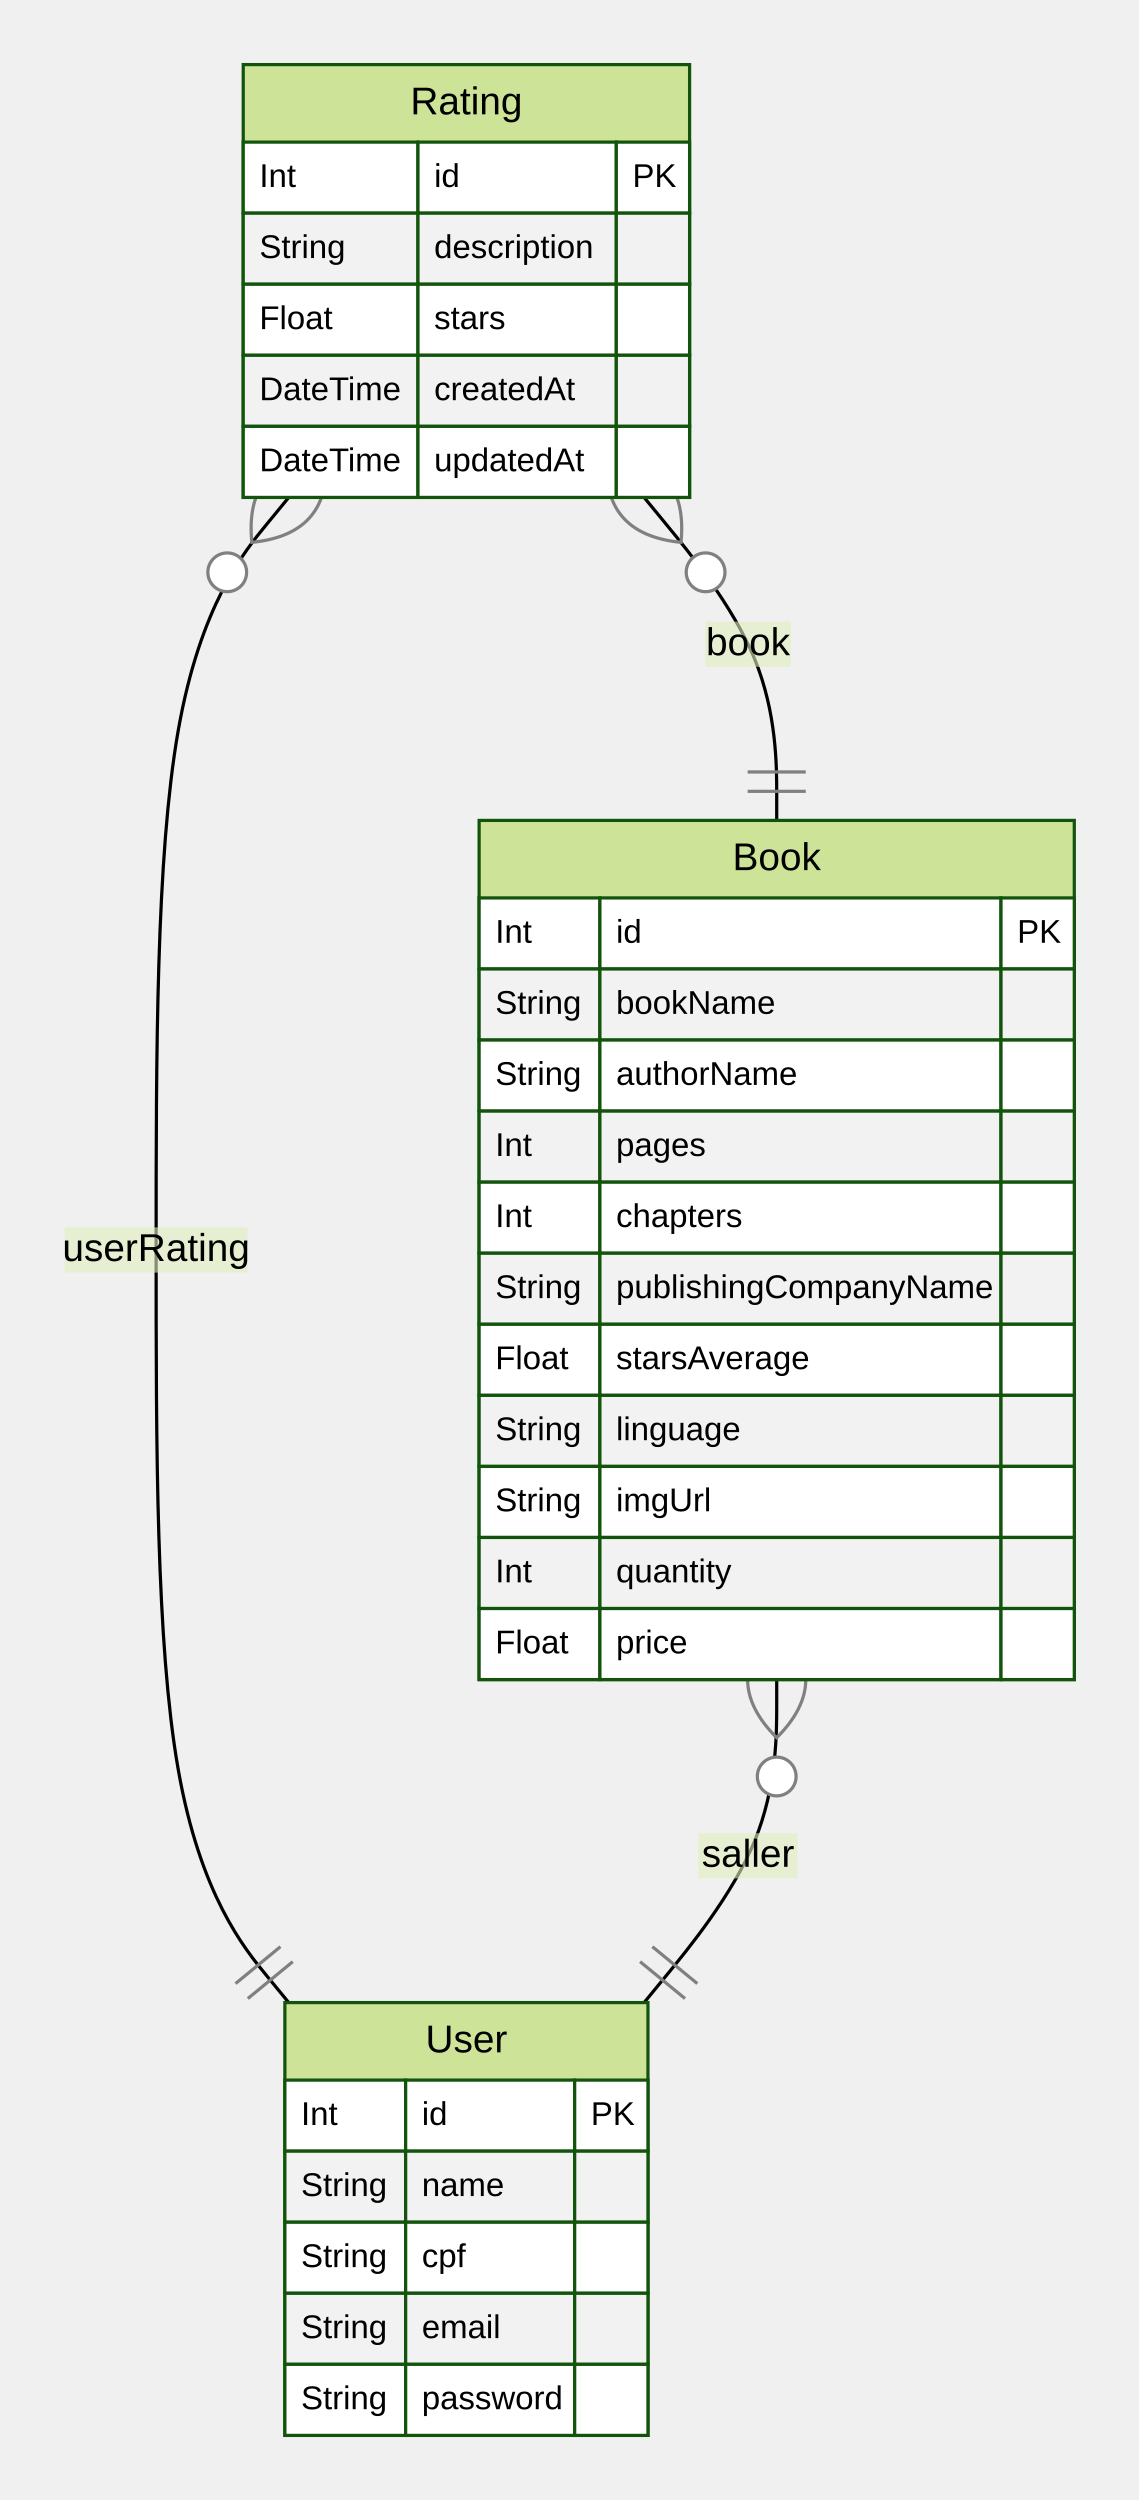
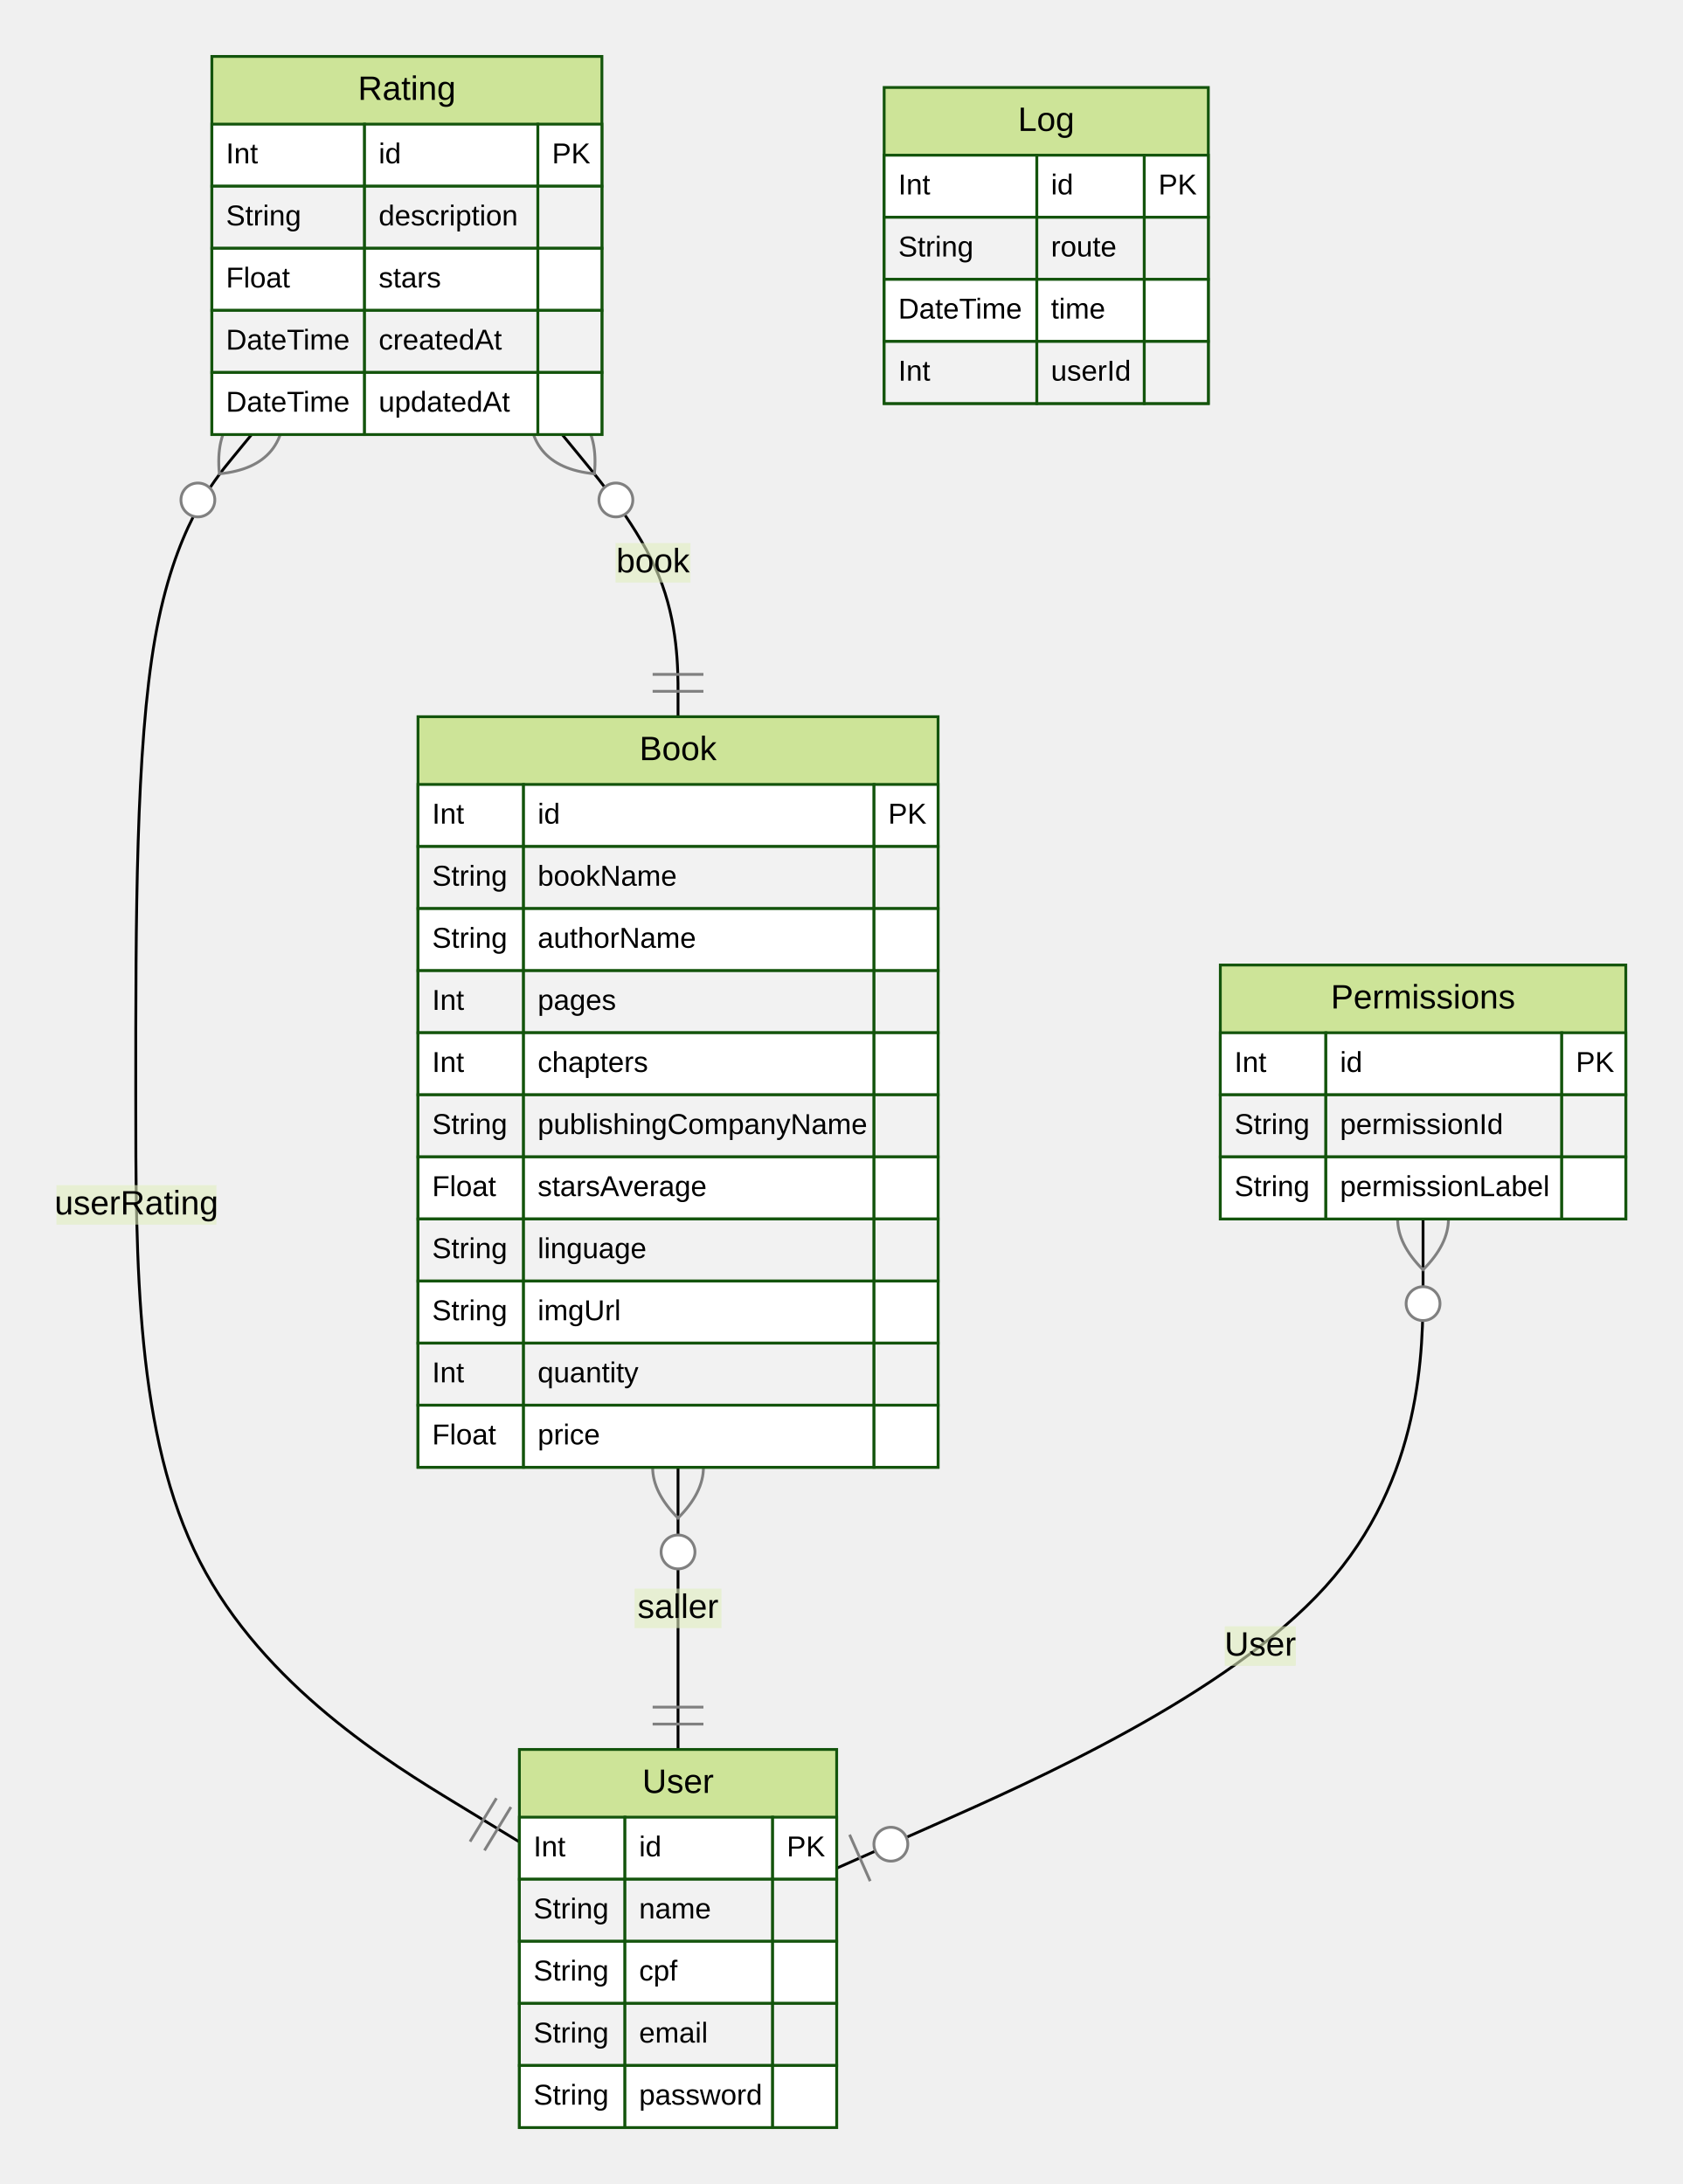
- <svg xmlns="http://www.w3.org/2000/svg" aria-labelledby="chart-title-mermaid-0 chart-desc-mermaid-0" role="img" viewBox="-55.307 0 352.6 774" style="max-width: 352.6px; background-color: white;" width="100%" id="mermaid-0">
+ <svg xmlns="http://www.w3.org/2000/svg" aria-labelledby="chart-title-mermaid-0 chart-desc-mermaid-0" role="img" viewBox="-55.067 0 596.022 774" style="max-width: 596.022px; background-color: white;" width="100%" id="mermaid-0">
  <style>#mermaid-0 {font-family:"trebuchet ms",verdana,arial,sans-serif;font-size:16px;fill:#000000;}#mermaid-0 .error-icon{fill:#552222;}#mermaid-0 .error-text{fill:#552222;stroke:#552222;}#mermaid-0 .edge-thickness-normal{stroke-width:2px;}#mermaid-0 .edge-thickness-thick{stroke-width:3.5px;}#mermaid-0 .edge-pattern-solid{stroke-dasharray:0;}#mermaid-0 .edge-pattern-dashed{stroke-dasharray:3;}#mermaid-0 .edge-pattern-dotted{stroke-dasharray:2;}#mermaid-0 .marker{fill:#000000;stroke:#000000;}#mermaid-0 .marker.cross{stroke:#000000;}#mermaid-0 svg{font-family:"trebuchet ms",verdana,arial,sans-serif;font-size:16px;}#mermaid-0 .entityBox{fill:#cde498;stroke:#13540c;}#mermaid-0 .attributeBoxOdd{fill:#ffffff;stroke:#13540c;}#mermaid-0 .attributeBoxEven{fill:#f2f2f2;stroke:#13540c;}#mermaid-0 .relationshipLabelBox{fill:hsl(78.158, 58.462%, 84.51%);opacity:0.7;background-color:hsl(78.158, 58.462%, 84.51%);}#mermaid-0 .relationshipLabelBox rect{opacity:0.5;}#mermaid-0 .relationshipLine{stroke:#000000;}#mermaid-0 :root{--mermaid-font-family:"trebuchet ms",verdana,arial,sans-serif;}</style>
  <g />
  <defs>
    <marker orient="auto" markerHeight="18" markerWidth="18" refY="9" refX="0" id="ONLY_ONE_START">
      <path d="M9,0 L9,18 M15,0 L15,18" fill="none" stroke="gray" />
    </marker>
  </defs>
  <defs>
    <marker orient="auto" markerHeight="18" markerWidth="18" refY="9" refX="18" id="ONLY_ONE_END">
      <path d="M3,0 L3,18 M9,0 L9,18" fill="none" stroke="gray" />
    </marker>
  </defs>
  <defs>
    <marker orient="auto" markerHeight="18" markerWidth="30" refY="9" refX="0" id="ZERO_OR_ONE_START">
      <circle r="6" cy="9" cx="21" fill="white" stroke="gray" />
      <path d="M9,0 L9,18" fill="none" stroke="gray" />
    </marker>
  </defs>
  <defs>
    <marker orient="auto" markerHeight="18" markerWidth="30" refY="9" refX="30" id="ZERO_OR_ONE_END">
      <circle r="6" cy="9" cx="9" fill="white" stroke="gray" />
      <path d="M21,0 L21,18" fill="none" stroke="gray" />
    </marker>
  </defs>
  <defs>
    <marker orient="auto" markerHeight="36" markerWidth="45" refY="18" refX="18" id="ONE_OR_MORE_START">
      <path d="M0,18 Q 18,0 36,18 Q 18,36 0,18 M42,9 L42,27" fill="none" stroke="gray" />
    </marker>
  </defs>
  <defs>
    <marker orient="auto" markerHeight="36" markerWidth="45" refY="18" refX="27" id="ONE_OR_MORE_END">
      <path d="M3,9 L3,27 M9,18 Q27,0 45,18 Q27,36 9,18" fill="none" stroke="gray" />
    </marker>
  </defs>
  <defs>
    <marker orient="auto" markerHeight="36" markerWidth="57" refY="18" refX="18" id="ZERO_OR_MORE_START">
      <circle r="6" cy="18" cx="48" fill="white" stroke="gray" />
      <path d="M0,18 Q18,0 36,18 Q18,36 0,18" fill="none" stroke="gray" />
    </marker>
  </defs>
  <defs>
    <marker orient="auto" markerHeight="36" markerWidth="57" refY="18" refX="39" id="ZERO_OR_MORE_END">
      <circle r="6" cy="18" cx="9" fill="white" stroke="gray" />
      <path d="M21,18 Q39,0 57,18 Q39,36 21,18" fill="none" stroke="gray" />
    </marker>
  </defs>
  <path marker-start="url(#ZERO_OR_MORE_START)" marker-end="url(#ONLY_ONE_END)" fill="none" stroke="gray" d="M144.107,154L150.95,162.333C157.792,170.667,171.477,187.333,178.319,204C185.161,220.667,185.161,237.333,185.161,245.667L185.161,254" class="er relationshipLine" />
-   <path marker-start="url(#ZERO_OR_MORE_START)" marker-end="url(#ONLY_ONE_END)" fill="none" stroke="gray" d="M34.083,154L27.241,162.333C20.398,170.667,6.714,187.333,-0.129,226.167C-6.971,265,-6.971,326,-6.971,387C-6.971,448,-6.971,509,-0.129,547.833C6.714,586.667,20.398,603.333,27.241,611.667L34.083,620" class="er relationshipLine" />
-   <path marker-start="url(#ZERO_OR_MORE_START)" marker-end="url(#ONLY_ONE_END)" fill="none" stroke="gray" d="M185.161,520L185.161,528.333C185.161,536.667,185.161,553.333,178.319,570C171.477,586.667,157.792,603.333,150.95,611.667L144.107,620" class="er relationshipLine" />
-   <g transform="translate(32.88943,620 )" id="User">
+   <path marker-start="url(#ZERO_OR_MORE_START)" marker-end="url(#ONLY_ONE_END)" fill="none" stroke="gray" d="M34.083,154L27.241,162.333C20.398,170.667,6.714,187.333,-0.129,226.167C-6.971,265,-6.971,326,-6.971,387C-6.971,448,-6.971,509,15.683,553.296C38.338,597.591,83.647,625.182,106.301,638.978L128.956,652.773" class="er relationshipLine" />
+   <path marker-start="url(#ZERO_OR_MORE_START)" marker-end="url(#ONLY_ONE_END)" fill="none" stroke="gray" d="M185.161,520L185.161,528.333C185.161,536.667,185.161,553.333,185.161,570C185.161,586.667,185.161,603.333,185.161,611.667L185.161,620" class="er relationshipLine" />
+   <path marker-start="url(#ZERO_OR_MORE_START)" marker-end="url(#ZERO_OR_ONE_END)" fill="none" stroke="gray" d="M449.124,432L449.124,455C449.124,478,449.124,524,414.498,562.348C379.872,600.696,310.619,631.391,275.993,646.739L241.367,662.087" class="er relationshipLine" />
+   <g transform="translate(128.9555,620 )" id="User">
    <rect height="134" width="112.411" y="0" x="0" stroke="gray" fill-opacity="100%" fill="honeydew" class="er entityBox" />
    <text transform="translate(56.20561,12)" style="font-family: &quot;trebuchet ms&quot;, verdana, arial, sans-serif;; font-size: 12px" text-anchor="middle" dominant-baseline="middle" y="0" x="0" id="entity-User" class="er entityLabel">User</text>
    <rect height="22" width="37.396" y="24" x="0" stroke="gray" fill-opacity="100%" fill="honeydew" class="er attributeBoxOdd" />
    <text transform="translate(5,35)" style="font-family: &quot;trebuchet ms&quot;, verdana, arial, sans-serif;; font-size: 10.2px" text-anchor="left" dominant-baseline="middle" y="0" x="0" id="entity-User-attr-1-type" class="er entityLabel">Int</text>
    <rect height="22" width="52.327" y="24" x="37.396" stroke="gray" fill-opacity="100%" fill="honeydew" class="er attributeBoxOdd" />
    <text transform="translate(42.39606,35)" style="font-family: &quot;trebuchet ms&quot;, verdana, arial, sans-serif;; font-size: 10.2px" text-anchor="left" dominant-baseline="middle" y="0" x="0" id="entity-User-attr-1-name" class="er entityLabel">id</text>
    <rect height="22" width="22.688" y="24" x="89.724" stroke="gray" fill-opacity="100%" fill="honeydew" class="er attributeBoxOdd" />
    <text transform="translate(94.72354,35)" style="font-family: &quot;trebuchet ms&quot;, verdana, arial, sans-serif;; font-size: 10.2px" text-anchor="left" dominant-baseline="middle" y="0" x="0" id="entity-User-attr-1-key" class="er entityLabel">PK</text>
    <rect height="22" width="37.396" y="46" x="0" stroke="gray" fill-opacity="100%" fill="honeydew" class="er attributeBoxEven" />
    <text transform="translate(5,57)" style="font-family: &quot;trebuchet ms&quot;, verdana, arial, sans-serif;; font-size: 10.2px" text-anchor="left" dominant-baseline="middle" y="0" x="0" id="entity-User-attr-2-type" class="er entityLabel">String</text>
    <rect height="22" width="52.327" y="46" x="37.396" stroke="gray" fill-opacity="100%" fill="honeydew" class="er attributeBoxEven" />
    <text transform="translate(42.39606,57)" style="font-family: &quot;trebuchet ms&quot;, verdana, arial, sans-serif;; font-size: 10.2px" text-anchor="left" dominant-baseline="middle" y="0" x="0" id="entity-User-attr-2-name" class="er entityLabel">name</text>
    <rect height="22" width="22.688" y="46" x="89.724" stroke="gray" fill-opacity="100%" fill="honeydew" class="er attributeBoxEven" />
    <text transform="translate(94.72354,57)" style="font-family: &quot;trebuchet ms&quot;, verdana, arial, sans-serif;; font-size: 10.2px" text-anchor="left" dominant-baseline="middle" y="0" x="0" id="entity-User-attr-2-key" class="er entityLabel" />
    <rect height="22" width="37.396" y="68" x="0" stroke="gray" fill-opacity="100%" fill="honeydew" class="er attributeBoxOdd" />
    <text transform="translate(5,79)" style="font-family: &quot;trebuchet ms&quot;, verdana, arial, sans-serif;; font-size: 10.2px" text-anchor="left" dominant-baseline="middle" y="0" x="0" id="entity-User-attr-3-type" class="er entityLabel">String</text>
    <rect height="22" width="52.327" y="68" x="37.396" stroke="gray" fill-opacity="100%" fill="honeydew" class="er attributeBoxOdd" />
    <text transform="translate(42.39606,79)" style="font-family: &quot;trebuchet ms&quot;, verdana, arial, sans-serif;; font-size: 10.2px" text-anchor="left" dominant-baseline="middle" y="0" x="0" id="entity-User-attr-3-name" class="er entityLabel">cpf</text>
    <rect height="22" width="22.688" y="68" x="89.724" stroke="gray" fill-opacity="100%" fill="honeydew" class="er attributeBoxOdd" />
    <text transform="translate(94.72354,79)" style="font-family: &quot;trebuchet ms&quot;, verdana, arial, sans-serif;; font-size: 10.2px" text-anchor="left" dominant-baseline="middle" y="0" x="0" id="entity-User-attr-3-key" class="er entityLabel" />
    <rect height="22" width="37.396" y="90" x="0" stroke="gray" fill-opacity="100%" fill="honeydew" class="er attributeBoxEven" />
    <text transform="translate(5,101)" style="font-family: &quot;trebuchet ms&quot;, verdana, arial, sans-serif;; font-size: 10.2px" text-anchor="left" dominant-baseline="middle" y="0" x="0" id="entity-User-attr-4-type" class="er entityLabel">String</text>
    <rect height="22" width="52.327" y="90" x="37.396" stroke="gray" fill-opacity="100%" fill="honeydew" class="er attributeBoxEven" />
    <text transform="translate(42.39606,101)" style="font-family: &quot;trebuchet ms&quot;, verdana, arial, sans-serif;; font-size: 10.2px" text-anchor="left" dominant-baseline="middle" y="0" x="0" id="entity-User-attr-4-name" class="er entityLabel">email</text>
    <rect height="22" width="22.688" y="90" x="89.724" stroke="gray" fill-opacity="100%" fill="honeydew" class="er attributeBoxEven" />
    <text transform="translate(94.72354,101)" style="font-family: &quot;trebuchet ms&quot;, verdana, arial, sans-serif;; font-size: 10.2px" text-anchor="left" dominant-baseline="middle" y="0" x="0" id="entity-User-attr-4-key" class="er entityLabel" />
    <rect height="22" width="37.396" y="112" x="0" stroke="gray" fill-opacity="100%" fill="honeydew" class="er attributeBoxOdd" />
    <text transform="translate(5,123)" style="font-family: &quot;trebuchet ms&quot;, verdana, arial, sans-serif;; font-size: 10.2px" text-anchor="left" dominant-baseline="middle" y="0" x="0" id="entity-User-attr-5-type" class="er entityLabel">String</text>
    <rect height="22" width="52.327" y="112" x="37.396" stroke="gray" fill-opacity="100%" fill="honeydew" class="er attributeBoxOdd" />
    <text transform="translate(42.39606,123)" style="font-family: &quot;trebuchet ms&quot;, verdana, arial, sans-serif;; font-size: 10.2px" text-anchor="left" dominant-baseline="middle" y="0" x="0" id="entity-User-attr-5-name" class="er entityLabel">password</text>
    <rect height="22" width="22.688" y="112" x="89.724" stroke="gray" fill-opacity="100%" fill="honeydew" class="er attributeBoxOdd" />
    <text transform="translate(94.72354,123)" style="font-family: &quot;trebuchet ms&quot;, verdana, arial, sans-serif;; font-size: 10.2px" text-anchor="left" dominant-baseline="middle" y="0" x="0" id="entity-User-attr-5-key" class="er entityLabel" />
  </g>
  <g transform="translate(20,20 )" id="Rating">
    <rect height="134" width="138.19" y="0" x="0" stroke="gray" fill-opacity="100%" fill="honeydew" class="er entityBox" />
    <text transform="translate(69.09504,12)" style="font-family: &quot;trebuchet ms&quot;, verdana, arial, sans-serif;; font-size: 12px" text-anchor="middle" dominant-baseline="middle" y="0" x="0" id="entity-Rating" class="er entityLabel">Rating</text>
    <rect height="22" width="54.096" y="24" x="0" stroke="gray" fill-opacity="100%" fill="honeydew" class="er attributeBoxOdd" />
    <text transform="translate(5,35)" style="font-family: &quot;trebuchet ms&quot;, verdana, arial, sans-serif;; font-size: 10.2px" text-anchor="left" dominant-baseline="middle" y="0" x="0" id="entity-Rating-attr-1-type" class="er entityLabel">Int</text>
    <rect height="22" width="61.407" y="24" x="54.096" stroke="gray" fill-opacity="100%" fill="honeydew" class="er attributeBoxOdd" />
    <text transform="translate(59.09555,35)" style="font-family: &quot;trebuchet ms&quot;, verdana, arial, sans-serif;; font-size: 10.2px" text-anchor="left" dominant-baseline="middle" y="0" x="0" id="entity-Rating-attr-1-name" class="er entityLabel">id</text>
    <rect height="22" width="22.688" y="24" x="115.502" stroke="gray" fill-opacity="100%" fill="honeydew" class="er attributeBoxOdd" />
    <text transform="translate(120.5024,35)" style="font-family: &quot;trebuchet ms&quot;, verdana, arial, sans-serif;; font-size: 10.2px" text-anchor="left" dominant-baseline="middle" y="0" x="0" id="entity-Rating-attr-1-key" class="er entityLabel">PK</text>
    <rect height="22" width="54.096" y="46" x="0" stroke="gray" fill-opacity="100%" fill="honeydew" class="er attributeBoxEven" />
    <text transform="translate(5,57)" style="font-family: &quot;trebuchet ms&quot;, verdana, arial, sans-serif;; font-size: 10.2px" text-anchor="left" dominant-baseline="middle" y="0" x="0" id="entity-Rating-attr-2-type" class="er entityLabel">String</text>
    <rect height="22" width="61.407" y="46" x="54.096" stroke="gray" fill-opacity="100%" fill="honeydew" class="er attributeBoxEven" />
    <text transform="translate(59.09555,57)" style="font-family: &quot;trebuchet ms&quot;, verdana, arial, sans-serif;; font-size: 10.2px" text-anchor="left" dominant-baseline="middle" y="0" x="0" id="entity-Rating-attr-2-name" class="er entityLabel">description</text>
    <rect height="22" width="22.688" y="46" x="115.502" stroke="gray" fill-opacity="100%" fill="honeydew" class="er attributeBoxEven" />
    <text transform="translate(120.5024,57)" style="font-family: &quot;trebuchet ms&quot;, verdana, arial, sans-serif;; font-size: 10.2px" text-anchor="left" dominant-baseline="middle" y="0" x="0" id="entity-Rating-attr-2-key" class="er entityLabel" />
    <rect height="22" width="54.096" y="68" x="0" stroke="gray" fill-opacity="100%" fill="honeydew" class="er attributeBoxOdd" />
    <text transform="translate(5,79)" style="font-family: &quot;trebuchet ms&quot;, verdana, arial, sans-serif;; font-size: 10.2px" text-anchor="left" dominant-baseline="middle" y="0" x="0" id="entity-Rating-attr-3-type" class="er entityLabel">Float</text>
    <rect height="22" width="61.407" y="68" x="54.096" stroke="gray" fill-opacity="100%" fill="honeydew" class="er attributeBoxOdd" />
    <text transform="translate(59.09555,79)" style="font-family: &quot;trebuchet ms&quot;, verdana, arial, sans-serif;; font-size: 10.2px" text-anchor="left" dominant-baseline="middle" y="0" x="0" id="entity-Rating-attr-3-name" class="er entityLabel">stars</text>
    <rect height="22" width="22.688" y="68" x="115.502" stroke="gray" fill-opacity="100%" fill="honeydew" class="er attributeBoxOdd" />
    <text transform="translate(120.5024,79)" style="font-family: &quot;trebuchet ms&quot;, verdana, arial, sans-serif;; font-size: 10.2px" text-anchor="left" dominant-baseline="middle" y="0" x="0" id="entity-Rating-attr-3-key" class="er entityLabel" />
    <rect height="22" width="54.096" y="90" x="0" stroke="gray" fill-opacity="100%" fill="honeydew" class="er attributeBoxEven" />
    <text transform="translate(5,101)" style="font-family: &quot;trebuchet ms&quot;, verdana, arial, sans-serif;; font-size: 10.2px" text-anchor="left" dominant-baseline="middle" y="0" x="0" id="entity-Rating-attr-4-type" class="er entityLabel">DateTime</text>
    <rect height="22" width="61.407" y="90" x="54.096" stroke="gray" fill-opacity="100%" fill="honeydew" class="er attributeBoxEven" />
    <text transform="translate(59.09555,101)" style="font-family: &quot;trebuchet ms&quot;, verdana, arial, sans-serif;; font-size: 10.2px" text-anchor="left" dominant-baseline="middle" y="0" x="0" id="entity-Rating-attr-4-name" class="er entityLabel">createdAt</text>
    <rect height="22" width="22.688" y="90" x="115.502" stroke="gray" fill-opacity="100%" fill="honeydew" class="er attributeBoxEven" />
    <text transform="translate(120.5024,101)" style="font-family: &quot;trebuchet ms&quot;, verdana, arial, sans-serif;; font-size: 10.2px" text-anchor="left" dominant-baseline="middle" y="0" x="0" id="entity-Rating-attr-4-key" class="er entityLabel" />
    <rect height="22" width="54.096" y="112" x="0" stroke="gray" fill-opacity="100%" fill="honeydew" class="er attributeBoxOdd" />
    <text transform="translate(5,123)" style="font-family: &quot;trebuchet ms&quot;, verdana, arial, sans-serif;; font-size: 10.2px" text-anchor="left" dominant-baseline="middle" y="0" x="0" id="entity-Rating-attr-5-type" class="er entityLabel">DateTime</text>
    <rect height="22" width="61.407" y="112" x="54.096" stroke="gray" fill-opacity="100%" fill="honeydew" class="er attributeBoxOdd" />
    <text transform="translate(59.09555,123)" style="font-family: &quot;trebuchet ms&quot;, verdana, arial, sans-serif;; font-size: 10.2px" text-anchor="left" dominant-baseline="middle" y="0" x="0" id="entity-Rating-attr-5-name" class="er entityLabel">updatedAt</text>
    <rect height="22" width="22.688" y="112" x="115.502" stroke="gray" fill-opacity="100%" fill="honeydew" class="er attributeBoxOdd" />
    <text transform="translate(120.5024,123)" style="font-family: &quot;trebuchet ms&quot;, verdana, arial, sans-serif;; font-size: 10.2px" text-anchor="left" dominant-baseline="middle" y="0" x="0" id="entity-Rating-attr-5-key" class="er entityLabel" />
  </g>
  <g transform="translate(93.02895,254 )" id="Book">
    <rect height="266" width="184.264" y="0" x="0" stroke="gray" fill-opacity="100%" fill="honeydew" class="er entityBox" />
    <text transform="translate(92.13219,12)" style="font-family: &quot;trebuchet ms&quot;, verdana, arial, sans-serif;; font-size: 12px" text-anchor="middle" dominant-baseline="middle" y="0" x="0" id="entity-Book" class="er entityLabel">Book</text>
    <rect height="22" width="37.396" y="24" x="0" stroke="gray" fill-opacity="100%" fill="honeydew" class="er attributeBoxOdd" />
    <text transform="translate(5,35)" style="font-family: &quot;trebuchet ms&quot;, verdana, arial, sans-serif;; font-size: 10.2px" text-anchor="left" dominant-baseline="middle" y="0" x="0" id="entity-Book-attr-1-type" class="er entityLabel">Int</text>
    <rect height="22" width="124.181" y="24" x="37.396" stroke="gray" fill-opacity="100%" fill="honeydew" class="er attributeBoxOdd" />
    <text transform="translate(42.39606,35)" style="font-family: &quot;trebuchet ms&quot;, verdana, arial, sans-serif;; font-size: 10.2px" text-anchor="left" dominant-baseline="middle" y="0" x="0" id="entity-Book-attr-1-name" class="er entityLabel">id</text>
    <rect height="22" width="22.688" y="24" x="161.577" stroke="gray" fill-opacity="100%" fill="honeydew" class="er attributeBoxOdd" />
    <text transform="translate(166.5767,35)" style="font-family: &quot;trebuchet ms&quot;, verdana, arial, sans-serif;; font-size: 10.2px" text-anchor="left" dominant-baseline="middle" y="0" x="0" id="entity-Book-attr-1-key" class="er entityLabel">PK</text>
    <rect height="22" width="37.396" y="46" x="0" stroke="gray" fill-opacity="100%" fill="honeydew" class="er attributeBoxEven" />
    <text transform="translate(5,57)" style="font-family: &quot;trebuchet ms&quot;, verdana, arial, sans-serif;; font-size: 10.2px" text-anchor="left" dominant-baseline="middle" y="0" x="0" id="entity-Book-attr-2-type" class="er entityLabel">String</text>
    <rect height="22" width="124.181" y="46" x="37.396" stroke="gray" fill-opacity="100%" fill="honeydew" class="er attributeBoxEven" />
    <text transform="translate(42.39606,57)" style="font-family: &quot;trebuchet ms&quot;, verdana, arial, sans-serif;; font-size: 10.2px" text-anchor="left" dominant-baseline="middle" y="0" x="0" id="entity-Book-attr-2-name" class="er entityLabel">bookName</text>
    <rect height="22" width="22.688" y="46" x="161.577" stroke="gray" fill-opacity="100%" fill="honeydew" class="er attributeBoxEven" />
    <text transform="translate(166.5767,57)" style="font-family: &quot;trebuchet ms&quot;, verdana, arial, sans-serif;; font-size: 10.2px" text-anchor="left" dominant-baseline="middle" y="0" x="0" id="entity-Book-attr-2-key" class="er entityLabel" />
    <rect height="22" width="37.396" y="68" x="0" stroke="gray" fill-opacity="100%" fill="honeydew" class="er attributeBoxOdd" />
    <text transform="translate(5,79)" style="font-family: &quot;trebuchet ms&quot;, verdana, arial, sans-serif;; font-size: 10.2px" text-anchor="left" dominant-baseline="middle" y="0" x="0" id="entity-Book-attr-3-type" class="er entityLabel">String</text>
    <rect height="22" width="124.181" y="68" x="37.396" stroke="gray" fill-opacity="100%" fill="honeydew" class="er attributeBoxOdd" />
    <text transform="translate(42.39606,79)" style="font-family: &quot;trebuchet ms&quot;, verdana, arial, sans-serif;; font-size: 10.2px" text-anchor="left" dominant-baseline="middle" y="0" x="0" id="entity-Book-attr-3-name" class="er entityLabel">authorName</text>
    <rect height="22" width="22.688" y="68" x="161.577" stroke="gray" fill-opacity="100%" fill="honeydew" class="er attributeBoxOdd" />
    <text transform="translate(166.5767,79)" style="font-family: &quot;trebuchet ms&quot;, verdana, arial, sans-serif;; font-size: 10.2px" text-anchor="left" dominant-baseline="middle" y="0" x="0" id="entity-Book-attr-3-key" class="er entityLabel" />
    <rect height="22" width="37.396" y="90" x="0" stroke="gray" fill-opacity="100%" fill="honeydew" class="er attributeBoxEven" />
    <text transform="translate(5,101)" style="font-family: &quot;trebuchet ms&quot;, verdana, arial, sans-serif;; font-size: 10.2px" text-anchor="left" dominant-baseline="middle" y="0" x="0" id="entity-Book-attr-4-type" class="er entityLabel">Int</text>
    <rect height="22" width="124.181" y="90" x="37.396" stroke="gray" fill-opacity="100%" fill="honeydew" class="er attributeBoxEven" />
    <text transform="translate(42.39606,101)" style="font-family: &quot;trebuchet ms&quot;, verdana, arial, sans-serif;; font-size: 10.2px" text-anchor="left" dominant-baseline="middle" y="0" x="0" id="entity-Book-attr-4-name" class="er entityLabel">pages</text>
    <rect height="22" width="22.688" y="90" x="161.577" stroke="gray" fill-opacity="100%" fill="honeydew" class="er attributeBoxEven" />
    <text transform="translate(166.5767,101)" style="font-family: &quot;trebuchet ms&quot;, verdana, arial, sans-serif;; font-size: 10.2px" text-anchor="left" dominant-baseline="middle" y="0" x="0" id="entity-Book-attr-4-key" class="er entityLabel" />
    <rect height="22" width="37.396" y="112" x="0" stroke="gray" fill-opacity="100%" fill="honeydew" class="er attributeBoxOdd" />
    <text transform="translate(5,123)" style="font-family: &quot;trebuchet ms&quot;, verdana, arial, sans-serif;; font-size: 10.2px" text-anchor="left" dominant-baseline="middle" y="0" x="0" id="entity-Book-attr-5-type" class="er entityLabel">Int</text>
    <rect height="22" width="124.181" y="112" x="37.396" stroke="gray" fill-opacity="100%" fill="honeydew" class="er attributeBoxOdd" />
    <text transform="translate(42.39606,123)" style="font-family: &quot;trebuchet ms&quot;, verdana, arial, sans-serif;; font-size: 10.2px" text-anchor="left" dominant-baseline="middle" y="0" x="0" id="entity-Book-attr-5-name" class="er entityLabel">chapters</text>
    <rect height="22" width="22.688" y="112" x="161.577" stroke="gray" fill-opacity="100%" fill="honeydew" class="er attributeBoxOdd" />
    <text transform="translate(166.5767,123)" style="font-family: &quot;trebuchet ms&quot;, verdana, arial, sans-serif;; font-size: 10.2px" text-anchor="left" dominant-baseline="middle" y="0" x="0" id="entity-Book-attr-5-key" class="er entityLabel" />
    <rect height="22" width="37.396" y="134" x="0" stroke="gray" fill-opacity="100%" fill="honeydew" class="er attributeBoxEven" />
    <text transform="translate(5,145)" style="font-family: &quot;trebuchet ms&quot;, verdana, arial, sans-serif;; font-size: 10.2px" text-anchor="left" dominant-baseline="middle" y="0" x="0" id="entity-Book-attr-6-type" class="er entityLabel">String</text>
    <rect height="22" width="124.181" y="134" x="37.396" stroke="gray" fill-opacity="100%" fill="honeydew" class="er attributeBoxEven" />
    <text transform="translate(42.39606,145)" style="font-family: &quot;trebuchet ms&quot;, verdana, arial, sans-serif;; font-size: 10.2px" text-anchor="left" dominant-baseline="middle" y="0" x="0" id="entity-Book-attr-6-name" class="er entityLabel">publishingCompanyName</text>
    <rect height="22" width="22.688" y="134" x="161.577" stroke="gray" fill-opacity="100%" fill="honeydew" class="er attributeBoxEven" />
    <text transform="translate(166.5767,145)" style="font-family: &quot;trebuchet ms&quot;, verdana, arial, sans-serif;; font-size: 10.2px" text-anchor="left" dominant-baseline="middle" y="0" x="0" id="entity-Book-attr-6-key" class="er entityLabel" />
    <rect height="22" width="37.396" y="156" x="0" stroke="gray" fill-opacity="100%" fill="honeydew" class="er attributeBoxOdd" />
    <text transform="translate(5,167)" style="font-family: &quot;trebuchet ms&quot;, verdana, arial, sans-serif;; font-size: 10.2px" text-anchor="left" dominant-baseline="middle" y="0" x="0" id="entity-Book-attr-7-type" class="er entityLabel">Float</text>
    <rect height="22" width="124.181" y="156" x="37.396" stroke="gray" fill-opacity="100%" fill="honeydew" class="er attributeBoxOdd" />
    <text transform="translate(42.39606,167)" style="font-family: &quot;trebuchet ms&quot;, verdana, arial, sans-serif;; font-size: 10.2px" text-anchor="left" dominant-baseline="middle" y="0" x="0" id="entity-Book-attr-7-name" class="er entityLabel">starsAverage</text>
    <rect height="22" width="22.688" y="156" x="161.577" stroke="gray" fill-opacity="100%" fill="honeydew" class="er attributeBoxOdd" />
    <text transform="translate(166.5767,167)" style="font-family: &quot;trebuchet ms&quot;, verdana, arial, sans-serif;; font-size: 10.2px" text-anchor="left" dominant-baseline="middle" y="0" x="0" id="entity-Book-attr-7-key" class="er entityLabel" />
    <rect height="22" width="37.396" y="178" x="0" stroke="gray" fill-opacity="100%" fill="honeydew" class="er attributeBoxEven" />
    <text transform="translate(5,189)" style="font-family: &quot;trebuchet ms&quot;, verdana, arial, sans-serif;; font-size: 10.2px" text-anchor="left" dominant-baseline="middle" y="0" x="0" id="entity-Book-attr-8-type" class="er entityLabel">String</text>
    <rect height="22" width="124.181" y="178" x="37.396" stroke="gray" fill-opacity="100%" fill="honeydew" class="er attributeBoxEven" />
    <text transform="translate(42.39606,189)" style="font-family: &quot;trebuchet ms&quot;, verdana, arial, sans-serif;; font-size: 10.2px" text-anchor="left" dominant-baseline="middle" y="0" x="0" id="entity-Book-attr-8-name" class="er entityLabel">linguage</text>
    <rect height="22" width="22.688" y="178" x="161.577" stroke="gray" fill-opacity="100%" fill="honeydew" class="er attributeBoxEven" />
    <text transform="translate(166.5767,189)" style="font-family: &quot;trebuchet ms&quot;, verdana, arial, sans-serif;; font-size: 10.2px" text-anchor="left" dominant-baseline="middle" y="0" x="0" id="entity-Book-attr-8-key" class="er entityLabel" />
    <rect height="22" width="37.396" y="200" x="0" stroke="gray" fill-opacity="100%" fill="honeydew" class="er attributeBoxOdd" />
    <text transform="translate(5,211)" style="font-family: &quot;trebuchet ms&quot;, verdana, arial, sans-serif;; font-size: 10.2px" text-anchor="left" dominant-baseline="middle" y="0" x="0" id="entity-Book-attr-9-type" class="er entityLabel">String</text>
    <rect height="22" width="124.181" y="200" x="37.396" stroke="gray" fill-opacity="100%" fill="honeydew" class="er attributeBoxOdd" />
    <text transform="translate(42.39606,211)" style="font-family: &quot;trebuchet ms&quot;, verdana, arial, sans-serif;; font-size: 10.2px" text-anchor="left" dominant-baseline="middle" y="0" x="0" id="entity-Book-attr-9-name" class="er entityLabel">imgUrl</text>
    <rect height="22" width="22.688" y="200" x="161.577" stroke="gray" fill-opacity="100%" fill="honeydew" class="er attributeBoxOdd" />
    <text transform="translate(166.5767,211)" style="font-family: &quot;trebuchet ms&quot;, verdana, arial, sans-serif;; font-size: 10.2px" text-anchor="left" dominant-baseline="middle" y="0" x="0" id="entity-Book-attr-9-key" class="er entityLabel" />
    <rect height="22" width="37.396" y="222" x="0" stroke="gray" fill-opacity="100%" fill="honeydew" class="er attributeBoxEven" />
    <text transform="translate(5,233)" style="font-family: &quot;trebuchet ms&quot;, verdana, arial, sans-serif;; font-size: 10.2px" text-anchor="left" dominant-baseline="middle" y="0" x="0" id="entity-Book-attr-10-type" class="er entityLabel">Int</text>
    <rect height="22" width="124.181" y="222" x="37.396" stroke="gray" fill-opacity="100%" fill="honeydew" class="er attributeBoxEven" />
    <text transform="translate(42.39606,233)" style="font-family: &quot;trebuchet ms&quot;, verdana, arial, sans-serif;; font-size: 10.2px" text-anchor="left" dominant-baseline="middle" y="0" x="0" id="entity-Book-attr-10-name" class="er entityLabel">quantity</text>
    <rect height="22" width="22.688" y="222" x="161.577" stroke="gray" fill-opacity="100%" fill="honeydew" class="er attributeBoxEven" />
    <text transform="translate(166.5767,233)" style="font-family: &quot;trebuchet ms&quot;, verdana, arial, sans-serif;; font-size: 10.2px" text-anchor="left" dominant-baseline="middle" y="0" x="0" id="entity-Book-attr-10-key" class="er entityLabel" />
    <rect height="22" width="37.396" y="244" x="0" stroke="gray" fill-opacity="100%" fill="honeydew" class="er attributeBoxOdd" />
    <text transform="translate(5,255)" style="font-family: &quot;trebuchet ms&quot;, verdana, arial, sans-serif;; font-size: 10.2px" text-anchor="left" dominant-baseline="middle" y="0" x="0" id="entity-Book-attr-11-type" class="er entityLabel">Float</text>
    <rect height="22" width="124.181" y="244" x="37.396" stroke="gray" fill-opacity="100%" fill="honeydew" class="er attributeBoxOdd" />
    <text transform="translate(42.39606,255)" style="font-family: &quot;trebuchet ms&quot;, verdana, arial, sans-serif;; font-size: 10.2px" text-anchor="left" dominant-baseline="middle" y="0" x="0" id="entity-Book-attr-11-name" class="er entityLabel">price</text>
    <rect height="22" width="22.688" y="244" x="161.577" stroke="gray" fill-opacity="100%" fill="honeydew" class="er attributeBoxOdd" />
    <text transform="translate(166.5767,255)" style="font-family: &quot;trebuchet ms&quot;, verdana, arial, sans-serif;; font-size: 10.2px" text-anchor="left" dominant-baseline="middle" y="0" x="0" id="entity-Book-attr-11-key" class="er entityLabel" />
  </g>
+   <g transform="translate(377.2933,342 )" id="Permissions">
+     <rect height="90" width="143.662" y="0" x="0" stroke="gray" fill-opacity="100%" fill="honeydew" class="er entityBox" />
+     <text transform="translate(71.83093,12)" style="font-family: &quot;trebuchet ms&quot;, verdana, arial, sans-serif;; font-size: 12px" text-anchor="middle" dominant-baseline="middle" y="0" x="0" id="entity-Permissions" class="er entityLabel">Permissions</text>
+     <rect height="22" width="37.396" y="24" x="0" stroke="gray" fill-opacity="100%" fill="honeydew" class="er attributeBoxOdd" />
+     <text transform="translate(5,35)" style="font-family: &quot;trebuchet ms&quot;, verdana, arial, sans-serif;; font-size: 10.2px" text-anchor="left" dominant-baseline="middle" y="0" x="0" id="entity-Permissions-attr-1-type" class="er entityLabel">Int</text>
+     <rect height="22" width="83.578" y="24" x="37.396" stroke="gray" fill-opacity="100%" fill="honeydew" class="er attributeBoxOdd" />
+     <text transform="translate(42.39606,35)" style="font-family: &quot;trebuchet ms&quot;, verdana, arial, sans-serif;; font-size: 10.2px" text-anchor="left" dominant-baseline="middle" y="0" x="0" id="entity-Permissions-attr-1-name" class="er entityLabel">id</text>
+     <rect height="22" width="22.688" y="24" x="120.974" stroke="gray" fill-opacity="100%" fill="honeydew" class="er attributeBoxOdd" />
+     <text transform="translate(125.9742,35)" style="font-family: &quot;trebuchet ms&quot;, verdana, arial, sans-serif;; font-size: 10.2px" text-anchor="left" dominant-baseline="middle" y="0" x="0" id="entity-Permissions-attr-1-key" class="er entityLabel">PK</text>
+     <rect height="22" width="37.396" y="46" x="0" stroke="gray" fill-opacity="100%" fill="honeydew" class="er attributeBoxEven" />
+     <text transform="translate(5,57)" style="font-family: &quot;trebuchet ms&quot;, verdana, arial, sans-serif;; font-size: 10.2px" text-anchor="left" dominant-baseline="middle" y="0" x="0" id="entity-Permissions-attr-2-type" class="er entityLabel">String</text>
+     <rect height="22" width="83.578" y="46" x="37.396" stroke="gray" fill-opacity="100%" fill="honeydew" class="er attributeBoxEven" />
+     <text transform="translate(42.39606,57)" style="font-family: &quot;trebuchet ms&quot;, verdana, arial, sans-serif;; font-size: 10.2px" text-anchor="left" dominant-baseline="middle" y="0" x="0" id="entity-Permissions-attr-2-name" class="er entityLabel">permissionId</text>
+     <rect height="22" width="22.688" y="46" x="120.974" stroke="gray" fill-opacity="100%" fill="honeydew" class="er attributeBoxEven" />
+     <text transform="translate(125.9742,57)" style="font-family: &quot;trebuchet ms&quot;, verdana, arial, sans-serif;; font-size: 10.2px" text-anchor="left" dominant-baseline="middle" y="0" x="0" id="entity-Permissions-attr-2-key" class="er entityLabel" />
+     <rect height="22" width="37.396" y="68" x="0" stroke="gray" fill-opacity="100%" fill="honeydew" class="er attributeBoxOdd" />
+     <text transform="translate(5,79)" style="font-family: &quot;trebuchet ms&quot;, verdana, arial, sans-serif;; font-size: 10.2px" text-anchor="left" dominant-baseline="middle" y="0" x="0" id="entity-Permissions-attr-3-type" class="er entityLabel">String</text>
+     <rect height="22" width="83.578" y="68" x="37.396" stroke="gray" fill-opacity="100%" fill="honeydew" class="er attributeBoxOdd" />
+     <text transform="translate(42.39606,79)" style="font-family: &quot;trebuchet ms&quot;, verdana, arial, sans-serif;; font-size: 10.2px" text-anchor="left" dominant-baseline="middle" y="0" x="0" id="entity-Permissions-attr-3-name" class="er entityLabel">permissionLabel</text>
+     <rect height="22" width="22.688" y="68" x="120.974" stroke="gray" fill-opacity="100%" fill="honeydew" class="er attributeBoxOdd" />
+     <text transform="translate(125.9742,79)" style="font-family: &quot;trebuchet ms&quot;, verdana, arial, sans-serif;; font-size: 10.2px" text-anchor="left" dominant-baseline="middle" y="0" x="0" id="entity-Permissions-attr-3-key" class="er entityLabel" />
+   </g>
+   <g transform="translate(258.1901,31 )" id="Log">
+     <rect height="112" width="114.852" y="0" x="0" stroke="gray" fill-opacity="100%" fill="honeydew" class="er entityBox" />
+     <text transform="translate(57.42583,12)" style="font-family: &quot;trebuchet ms&quot;, verdana, arial, sans-serif;; font-size: 12px" text-anchor="middle" dominant-baseline="middle" y="0" x="0" id="entity-Log" class="er entityLabel">Log</text>
+     <rect height="22" width="54.096" y="24" x="0" stroke="gray" fill-opacity="100%" fill="honeydew" class="er attributeBoxOdd" />
+     <text transform="translate(5,35)" style="font-family: &quot;trebuchet ms&quot;, verdana, arial, sans-serif;; font-size: 10.2px" text-anchor="left" dominant-baseline="middle" y="0" x="0" id="entity-Log-attr-1-type" class="er entityLabel">Int</text>
+     <rect height="22" width="38.068" y="24" x="54.096" stroke="gray" fill-opacity="100%" fill="honeydew" class="er attributeBoxOdd" />
+     <text transform="translate(59.09555,35)" style="font-family: &quot;trebuchet ms&quot;, verdana, arial, sans-serif;; font-size: 10.2px" text-anchor="left" dominant-baseline="middle" y="0" x="0" id="entity-Log-attr-1-name" class="er entityLabel">id</text>
+     <rect height="22" width="22.688" y="24" x="92.164" stroke="gray" fill-opacity="100%" fill="honeydew" class="er attributeBoxOdd" />
+     <text transform="translate(97.16397,35)" style="font-family: &quot;trebuchet ms&quot;, verdana, arial, sans-serif;; font-size: 10.2px" text-anchor="left" dominant-baseline="middle" y="0" x="0" id="entity-Log-attr-1-key" class="er entityLabel">PK</text>
+     <rect height="22" width="54.096" y="46" x="0" stroke="gray" fill-opacity="100%" fill="honeydew" class="er attributeBoxEven" />
+     <text transform="translate(5,57)" style="font-family: &quot;trebuchet ms&quot;, verdana, arial, sans-serif;; font-size: 10.2px" text-anchor="left" dominant-baseline="middle" y="0" x="0" id="entity-Log-attr-2-type" class="er entityLabel">String</text>
+     <rect height="22" width="38.068" y="46" x="54.096" stroke="gray" fill-opacity="100%" fill="honeydew" class="er attributeBoxEven" />
+     <text transform="translate(59.09555,57)" style="font-family: &quot;trebuchet ms&quot;, verdana, arial, sans-serif;; font-size: 10.2px" text-anchor="left" dominant-baseline="middle" y="0" x="0" id="entity-Log-attr-2-name" class="er entityLabel">route</text>
+     <rect height="22" width="22.688" y="46" x="92.164" stroke="gray" fill-opacity="100%" fill="honeydew" class="er attributeBoxEven" />
+     <text transform="translate(97.16397,57)" style="font-family: &quot;trebuchet ms&quot;, verdana, arial, sans-serif;; font-size: 10.2px" text-anchor="left" dominant-baseline="middle" y="0" x="0" id="entity-Log-attr-2-key" class="er entityLabel" />
+     <rect height="22" width="54.096" y="68" x="0" stroke="gray" fill-opacity="100%" fill="honeydew" class="er attributeBoxOdd" />
+     <text transform="translate(5,79)" style="font-family: &quot;trebuchet ms&quot;, verdana, arial, sans-serif;; font-size: 10.2px" text-anchor="left" dominant-baseline="middle" y="0" x="0" id="entity-Log-attr-3-type" class="er entityLabel">DateTime</text>
+     <rect height="22" width="38.068" y="68" x="54.096" stroke="gray" fill-opacity="100%" fill="honeydew" class="er attributeBoxOdd" />
+     <text transform="translate(59.09555,79)" style="font-family: &quot;trebuchet ms&quot;, verdana, arial, sans-serif;; font-size: 10.2px" text-anchor="left" dominant-baseline="middle" y="0" x="0" id="entity-Log-attr-3-name" class="er entityLabel">time</text>
+     <rect height="22" width="22.688" y="68" x="92.164" stroke="gray" fill-opacity="100%" fill="honeydew" class="er attributeBoxOdd" />
+     <text transform="translate(97.16397,79)" style="font-family: &quot;trebuchet ms&quot;, verdana, arial, sans-serif;; font-size: 10.2px" text-anchor="left" dominant-baseline="middle" y="0" x="0" id="entity-Log-attr-3-key" class="er entityLabel" />
+     <rect height="22" width="54.096" y="90" x="0" stroke="gray" fill-opacity="100%" fill="honeydew" class="er attributeBoxEven" />
+     <text transform="translate(5,101)" style="font-family: &quot;trebuchet ms&quot;, verdana, arial, sans-serif;; font-size: 10.2px" text-anchor="left" dominant-baseline="middle" y="0" x="0" id="entity-Log-attr-4-type" class="er entityLabel">Int</text>
+     <rect height="22" width="38.068" y="90" x="54.096" stroke="gray" fill-opacity="100%" fill="honeydew" class="er attributeBoxEven" />
+     <text transform="translate(59.09555,101)" style="font-family: &quot;trebuchet ms&quot;, verdana, arial, sans-serif;; font-size: 10.2px" text-anchor="left" dominant-baseline="middle" y="0" x="0" id="entity-Log-attr-4-name" class="er entityLabel">userId</text>
+     <rect height="22" width="22.688" y="90" x="92.164" stroke="gray" fill-opacity="100%" fill="honeydew" class="er attributeBoxEven" />
+     <text transform="translate(97.16397,101)" style="font-family: &quot;trebuchet ms&quot;, verdana, arial, sans-serif;; font-size: 10.2px" text-anchor="left" dominant-baseline="middle" y="0" x="0" id="entity-Log-attr-4-key" class="er entityLabel" />
+   </g>
  <rect fill-opacity="85%" fill="white" height="14" width="26.564" y="192.449" x="163.005" class="er relationshipLabelBox" />
  <text style="font-family: &quot;trebuchet ms&quot;, verdana, arial, sans-serif;; font-size: 12px" dominant-baseline="middle" text-anchor="middle" y="199.449" x="176.287" id="rel1" class="er relationshipLabel">book</text>
-   <rect fill-opacity="85%" fill="white" height="14" width="56.672" y="380" x="-35.307" class="er relationshipLabelBox" />
-   <text style="font-family: &quot;trebuchet ms&quot;, verdana, arial, sans-serif;; font-size: 12px" dominant-baseline="middle" text-anchor="middle" y="387" x="-6.971" id="rel2" class="er relationshipLabel">userRating</text>
-   <rect fill-opacity="85%" fill="white" height="14" width="30.785" y="567.551" x="160.895" class="er relationshipLabelBox" />
-   <text style="font-family: &quot;trebuchet ms&quot;, verdana, arial, sans-serif;; font-size: 12px" dominant-baseline="middle" text-anchor="middle" y="574.551" x="176.287" id="rel3" class="er relationshipLabel">saller</text>
+   <rect fill-opacity="85%" fill="white" height="14" width="56.672" y="420" x="-35.067" class="er relationshipLabelBox" />
+   <text style="font-family: &quot;trebuchet ms&quot;, verdana, arial, sans-serif;; font-size: 12px" dominant-baseline="middle" text-anchor="middle" y="427" x="-6.731" id="rel2" class="er relationshipLabel">userRating</text>
+   <rect fill-opacity="85%" fill="white" height="14" width="30.785" y="563" x="169.769" class="er relationshipLabelBox" />
+   <text style="font-family: &quot;trebuchet ms&quot;, verdana, arial, sans-serif;; font-size: 12px" dominant-baseline="middle" text-anchor="middle" y="570" x="185.161" id="rel3" class="er relationshipLabel">saller</text>
+   <rect fill-opacity="85%" fill="white" height="14" width="25.184" y="576.351" x="378.859" class="er relationshipLabelBox" />
+   <text style="font-family: &quot;trebuchet ms&quot;, verdana, arial, sans-serif;; font-size: 12px" dominant-baseline="middle" text-anchor="middle" y="583.351" x="391.45" id="rel4" class="er relationshipLabel">User</text>
</svg>
